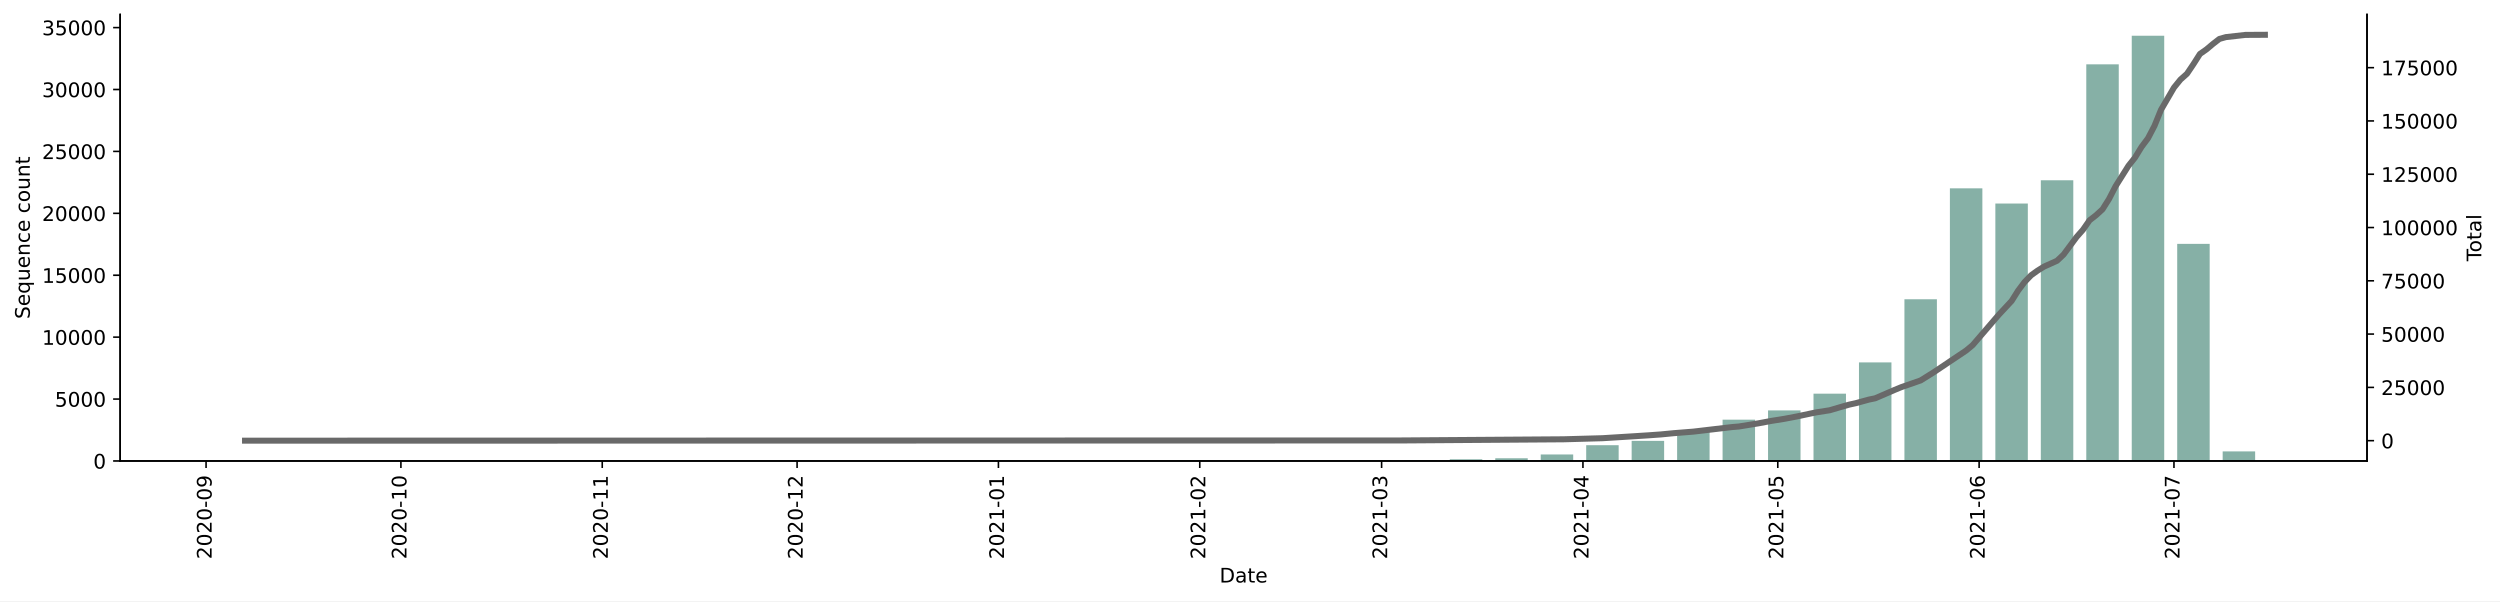
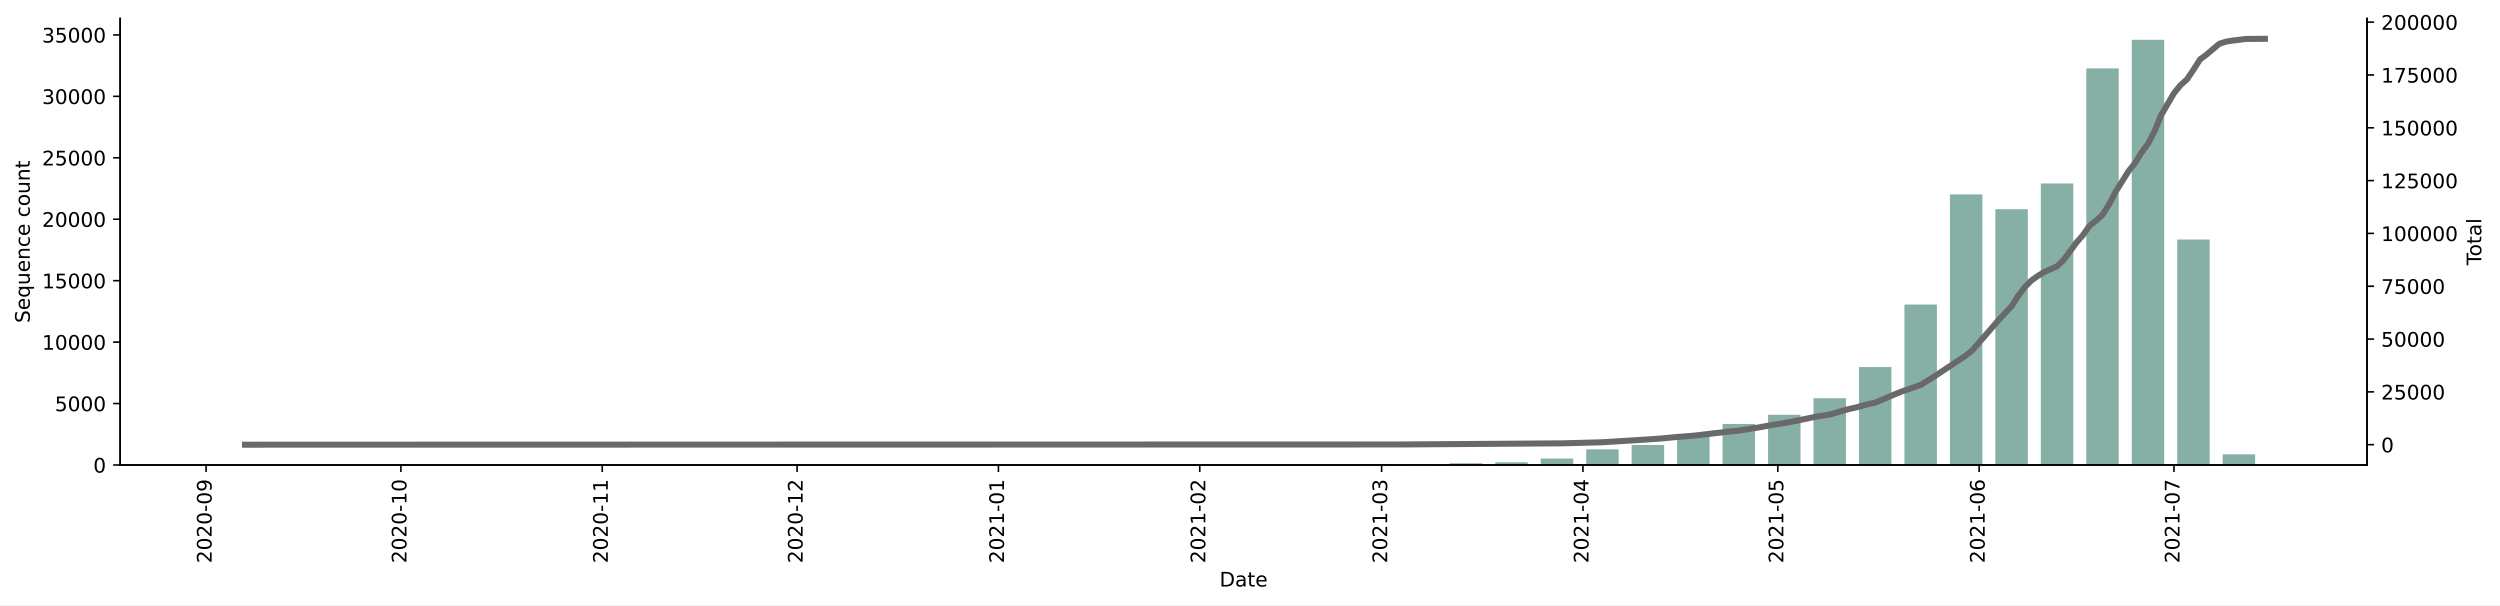
- <svg xmlns="http://www.w3.org/2000/svg" xmlns:xlink="http://www.w3.org/1999/xlink" height="298.621pt" version="1.1" viewBox="0 0 1241.744 298.621" width="1241.744pt">
+ <svg xmlns="http://www.w3.org/2000/svg" xmlns:xlink="http://www.w3.org/1999/xlink" height="300.614pt" version="1.1" viewBox="0 0 1241.744 300.614" width="1241.744pt">
  <defs>
    <style type="text/css">*{stroke-linecap:butt;stroke-linejoin:round;}</style>
  </defs>
  <g id="figure_1">
    <g id="patch_1">
-       <path d="M 0 298.621  L 1241.744 298.621  L 1241.744 0  L 0 0  z " style="fill:#ffffff;" />
+       <path d="M 0 300.614  L 1241.744 300.614  L 1241.744 0  L 0 0  z " style="fill:#ffffff;" />
    </g>
    <g id="axes_1">
      <g id="patch_2">
-         <path d="M 59.691 228.96  L 1175.691 228.96  L 1175.691 7.2  L 59.691 7.2  z " style="fill:#ffffff;" />
+         <path d="M 59.691 230.954  L 1175.691 230.954  L 1175.691 9.194  L 59.691 9.194  z " style="fill:#ffffff;" />
      </g>
      <g id="patch_3">
-         <path clip-path="url(#p09d56482ad)" d="M 110.418 228.96  L 126.547 228.96  L 126.547 228.954  L 110.418 228.954  z " style="fill:#86b0a6;" />
+         <path clip-path="url(#pa31ebd54fb)" d="M 110.418 230.954  L 126.547 230.954  L 126.547 230.947  L 110.418 230.947  z " style="fill:#86b0a6;" />
      </g>
      <g id="patch_4">
-         <path clip-path="url(#p09d56482ad)" d="M 155.58 228.96  L 171.71 228.96  L 171.71 228.954  L 155.58 228.954  z " style="fill:#86b0a6;" />
+         <path clip-path="url(#pa31ebd54fb)" d="M 155.58 230.954  L 171.71 230.954  L 171.71 230.947  L 155.58 230.947  z " style="fill:#86b0a6;" />
      </g>
      <g id="patch_5">
-         <path clip-path="url(#p09d56482ad)" d="M 336.231 228.96  L 352.36 228.96  L 352.36 228.954  L 336.231 228.954  z " style="fill:#86b0a6;" />
+         <path clip-path="url(#pa31ebd54fb)" d="M 336.231 230.954  L 352.36 230.954  L 352.36 230.947  L 336.231 230.947  z " style="fill:#86b0a6;" />
      </g>
      <g id="patch_6">
-         <path clip-path="url(#p09d56482ad)" d="M 358.812 228.96  L 374.942 228.96  L 374.942 228.948  L 358.812 228.948  z " style="fill:#86b0a6;" />
+         <path clip-path="url(#pa31ebd54fb)" d="M 358.812 230.954  L 374.942 230.954  L 374.942 230.941  L 358.812 230.941  z " style="fill:#86b0a6;" />
      </g>
      <g id="patch_7">
-         <path clip-path="url(#p09d56482ad)" d="M 381.393 228.96  L 397.523 228.96  L 397.523 228.954  L 381.393 228.954  z " style="fill:#86b0a6;" />
+         <path clip-path="url(#pa31ebd54fb)" d="M 381.393 230.954  L 397.523 230.954  L 397.523 230.947  L 381.393 230.947  z " style="fill:#86b0a6;" />
      </g>
      <g id="patch_8">
-         <path clip-path="url(#p09d56482ad)" d="M 403.975 228.96  L 420.104 228.96  L 420.104 228.935  L 403.975 228.935  z " style="fill:#86b0a6;" />
+         <path clip-path="url(#pa31ebd54fb)" d="M 403.975 230.954  L 420.104 230.954  L 420.104 230.929  L 403.975 230.929  z " style="fill:#86b0a6;" />
      </g>
      <g id="patch_9">
-         <path clip-path="url(#p09d56482ad)" d="M 471.719 228.96  L 487.848 228.96  L 487.848 228.954  L 471.719 228.954  z " style="fill:#86b0a6;" />
+         <path clip-path="url(#pa31ebd54fb)" d="M 471.719 230.954  L 487.848 230.954  L 487.848 230.947  L 471.719 230.947  z " style="fill:#86b0a6;" />
      </g>
      <g id="patch_10">
-         <path clip-path="url(#p09d56482ad)" d="M 494.3 228.96  L 510.429 228.96  L 510.429 228.942  L 494.3 228.942  z " style="fill:#86b0a6;" />
+         <path clip-path="url(#pa31ebd54fb)" d="M 494.3 230.954  L 510.429 230.954  L 510.429 230.935  L 494.3 230.935  z " style="fill:#86b0a6;" />
      </g>
      <g id="patch_11">
-         <path clip-path="url(#p09d56482ad)" d="M 516.881 228.96  L 533.011 228.96  L 533.011 228.948  L 516.881 228.948  z " style="fill:#86b0a6;" />
+         <path clip-path="url(#pa31ebd54fb)" d="M 516.881 230.954  L 533.011 230.954  L 533.011 230.941  L 516.881 230.941  z " style="fill:#86b0a6;" />
      </g>
      <g id="patch_12">
-         <path clip-path="url(#p09d56482ad)" d="M 539.463 228.96  L 555.592 228.96  L 555.592 228.954  L 539.463 228.954  z " style="fill:#86b0a6;" />
+         <path clip-path="url(#pa31ebd54fb)" d="M 539.463 230.954  L 555.592 230.954  L 555.592 230.947  L 539.463 230.947  z " style="fill:#86b0a6;" />
      </g>
      <g id="patch_13">
-         <path clip-path="url(#p09d56482ad)" d="M 562.044 228.96  L 578.173 228.96  L 578.173 228.948  L 562.044 228.948  z " style="fill:#86b0a6;" />
+         <path clip-path="url(#pa31ebd54fb)" d="M 562.044 230.954  L 578.173 230.954  L 578.173 230.941  L 562.044 230.941  z " style="fill:#86b0a6;" />
      </g>
      <g id="patch_14">
-         <path clip-path="url(#p09d56482ad)" d="M 584.625 228.96  L 600.755 228.96  L 600.755 228.794  L 584.625 228.794  z " style="fill:#86b0a6;" />
+         <path clip-path="url(#pa31ebd54fb)" d="M 584.625 230.954  L 600.755 230.954  L 600.755 230.789  L 584.625 230.789  z " style="fill:#86b0a6;" />
      </g>
      <g id="patch_15">
-         <path clip-path="url(#p09d56482ad)" d="M 607.206 228.96  L 623.336 228.96  L 623.336 228.905  L 607.206 228.905  z " style="fill:#86b0a6;" />
+         <path clip-path="url(#pa31ebd54fb)" d="M 607.206 230.954  L 623.336 230.954  L 623.336 230.899  L 607.206 230.899  z " style="fill:#86b0a6;" />
      </g>
      <g id="patch_16">
-         <path clip-path="url(#p09d56482ad)" d="M 629.788 228.96  L 645.917 228.96  L 645.917 228.917  L 629.788 228.917  z " style="fill:#86b0a6;" />
+         <path clip-path="url(#pa31ebd54fb)" d="M 629.788 230.954  L 645.917 230.954  L 645.917 230.911  L 629.788 230.911  z " style="fill:#86b0a6;" />
      </g>
      <g id="patch_17">
-         <path clip-path="url(#p09d56482ad)" d="M 652.369 228.96  L 668.499 228.96  L 668.499 228.911  L 652.369 228.911  z " style="fill:#86b0a6;" />
+         <path clip-path="url(#pa31ebd54fb)" d="M 652.369 230.954  L 668.499 230.954  L 668.499 230.905  L 652.369 230.905  z " style="fill:#86b0a6;" />
      </g>
      <g id="patch_18">
-         <path clip-path="url(#p09d56482ad)" d="M 674.95 228.96  L 691.08 228.96  L 691.08 228.548  L 674.95 228.548  z " style="fill:#86b0a6;" />
+         <path clip-path="url(#pa31ebd54fb)" d="M 674.95 230.954  L 691.08 230.954  L 691.08 230.545  L 674.95 230.545  z " style="fill:#86b0a6;" />
      </g>
      <g id="patch_19">
-         <path clip-path="url(#p09d56482ad)" d="M 697.532 228.96  L 713.661 228.96  L 713.661 228.591  L 697.532 228.591  z " style="fill:#86b0a6;" />
+         <path clip-path="url(#pa31ebd54fb)" d="M 697.532 230.954  L 713.661 230.954  L 713.661 230.587  L 697.532 230.587  z " style="fill:#86b0a6;" />
      </g>
      <g id="patch_20">
-         <path clip-path="url(#p09d56482ad)" d="M 720.113 228.96  L 736.242 228.96  L 736.242 228.105  L 720.113 228.105  z " style="fill:#86b0a6;" />
+         <path clip-path="url(#pa31ebd54fb)" d="M 720.113 230.954  L 736.242 230.954  L 736.242 230.105  L 720.113 230.105  z " style="fill:#86b0a6;" />
      </g>
      <g id="patch_21">
-         <path clip-path="url(#p09d56482ad)" d="M 742.694 228.96  L 758.824 228.96  L 758.824 227.607  L 742.694 227.607  z " style="fill:#86b0a6;" />
+         <path clip-path="url(#pa31ebd54fb)" d="M 742.694 230.954  L 758.824 230.954  L 758.824 229.611  L 742.694 229.611  z " style="fill:#86b0a6;" />
      </g>
      <g id="patch_22">
-         <path clip-path="url(#p09d56482ad)" d="M 765.276 228.96  L 781.405 228.96  L 781.405 225.743  L 765.276 225.743  z " style="fill:#86b0a6;" />
+         <path clip-path="url(#pa31ebd54fb)" d="M 765.276 230.954  L 781.405 230.954  L 781.405 227.762  L 765.276 227.762  z " style="fill:#86b0a6;" />
      </g>
      <g id="patch_23">
-         <path clip-path="url(#p09d56482ad)" d="M 787.857 228.96  L 803.986 228.96  L 803.986 221.143  L 787.857 221.143  z " style="fill:#86b0a6;" />
+         <path clip-path="url(#pa31ebd54fb)" d="M 787.857 230.954  L 803.986 230.954  L 803.986 223.196  L 787.857 223.196  z " style="fill:#86b0a6;" />
      </g>
      <g id="patch_24">
-         <path clip-path="url(#p09d56482ad)" d="M 810.438 228.96  L 826.568 228.96  L 826.568 218.972  L 810.438 218.972  z " style="fill:#86b0a6;" />
+         <path clip-path="url(#pa31ebd54fb)" d="M 810.438 230.954  L 826.568 230.954  L 826.568 221.042  L 810.438 221.042  z " style="fill:#86b0a6;" />
      </g>
      <g id="patch_25">
-         <path clip-path="url(#p09d56482ad)" d="M 833.019 228.96  L 849.149 228.96  L 849.149 214.058  L 833.019 214.058  z " style="fill:#86b0a6;" />
+         <path clip-path="url(#pa31ebd54fb)" d="M 833.019 230.954  L 849.149 230.954  L 849.149 216.166  L 833.019 216.166  z " style="fill:#86b0a6;" />
      </g>
      <g id="patch_26">
-         <path clip-path="url(#p09d56482ad)" d="M 855.601 228.96  L 871.73 228.96  L 871.73 208.437  L 855.601 208.437  z " style="fill:#86b0a6;" />
+         <path clip-path="url(#pa31ebd54fb)" d="M 855.601 230.954  L 871.73 230.954  L 871.73 210.587  L 855.601 210.587  z " style="fill:#86b0a6;" />
      </g>
      <g id="patch_27">
-         <path clip-path="url(#p09d56482ad)" d="M 878.182 228.96  L 894.312 228.96  L 894.312 203.855  L 878.182 203.855  z " style="fill:#86b0a6;" />
+         <path clip-path="url(#pa31ebd54fb)" d="M 878.182 230.954  L 894.312 230.954  L 894.312 206.04  L 878.182 206.04  z " style="fill:#86b0a6;" />
      </g>
      <g id="patch_28">
-         <path clip-path="url(#p09d56482ad)" d="M 900.763 228.96  L 916.893 228.96  L 916.893 195.527  L 900.763 195.527  z " style="fill:#86b0a6;" />
+         <path clip-path="url(#pa31ebd54fb)" d="M 900.763 230.954  L 916.893 230.954  L 916.893 197.771  L 900.763 197.771  z " style="fill:#86b0a6;" />
      </g>
      <g id="patch_29">
-         <path clip-path="url(#p09d56482ad)" d="M 923.345 228.96  L 939.474 228.96  L 939.474 180.004  L 923.345 180.004  z " style="fill:#86b0a6;" />
+         <path clip-path="url(#pa31ebd54fb)" d="M 923.345 230.954  L 939.474 230.954  L 939.474 182.311  L 923.345 182.311  z " style="fill:#86b0a6;" />
      </g>
      <g id="patch_30">
-         <path clip-path="url(#p09d56482ad)" d="M 945.926 228.96  L 962.055 228.96  L 962.055 148.656  L 945.926 148.656  z " style="fill:#86b0a6;" />
+         <path clip-path="url(#pa31ebd54fb)" d="M 945.926 230.954  L 962.055 230.954  L 962.055 151.265  L 945.926 151.265  z " style="fill:#86b0a6;" />
      </g>
      <g id="patch_31">
-         <path clip-path="url(#p09d56482ad)" d="M 968.507 228.96  L 984.637 228.96  L 984.637 93.55  L 968.507 93.55  z " style="fill:#86b0a6;" />
+         <path clip-path="url(#pa31ebd54fb)" d="M 968.507 230.954  L 984.637 230.954  L 984.637 96.562  L 968.507 96.562  z " style="fill:#86b0a6;" />
      </g>
      <g id="patch_32">
-         <path clip-path="url(#p09d56482ad)" d="M 991.089 228.96  L 1007.218 228.96  L 1007.218 101.084  L 991.089 101.084  z " style="fill:#86b0a6;" />
+         <path clip-path="url(#pa31ebd54fb)" d="M 991.089 230.954  L 1007.218 230.954  L 1007.218 103.922  L 991.089 103.922  z " style="fill:#86b0a6;" />
      </g>
      <g id="patch_33">
-         <path clip-path="url(#p09d56482ad)" d="M 1013.67 228.96  L 1029.799 228.96  L 1029.799 89.546  L 1013.67 89.546  z " style="fill:#86b0a6;" />
+         <path clip-path="url(#pa31ebd54fb)" d="M 1013.67 230.954  L 1029.799 230.954  L 1029.799 91.142  L 1013.67 91.142  z " style="fill:#86b0a6;" />
      </g>
      <g id="patch_34">
-         <path clip-path="url(#p09d56482ad)" d="M 1036.251 228.96  L 1052.381 228.96  L 1052.381 31.967  L 1036.251 31.967  z " style="fill:#86b0a6;" />
+         <path clip-path="url(#pa31ebd54fb)" d="M 1036.251 230.954  L 1052.381 230.954  L 1052.381 33.98  L 1036.251 33.98  z " style="fill:#86b0a6;" />
      </g>
      <g id="patch_35">
-         <path clip-path="url(#p09d56482ad)" d="M 1058.832 228.96  L 1074.962 228.96  L 1074.962 17.76  L 1058.832 17.76  z " style="fill:#86b0a6;" />
+         <path clip-path="url(#pa31ebd54fb)" d="M 1058.832 230.954  L 1074.962 230.954  L 1074.962 19.754  L 1058.832 19.754  z " style="fill:#86b0a6;" />
      </g>
      <g id="patch_36">
-         <path clip-path="url(#p09d56482ad)" d="M 1081.414 228.96  L 1097.543 228.96  L 1097.543 121.14  L 1081.414 121.14  z " style="fill:#86b0a6;" />
+         <path clip-path="url(#pa31ebd54fb)" d="M 1081.414 230.954  L 1097.543 230.954  L 1097.543 118.979  L 1081.414 118.979  z " style="fill:#86b0a6;" />
      </g>
      <g id="patch_37">
-         <path clip-path="url(#p09d56482ad)" d="M 1103.995 228.96  L 1120.125 228.96  L 1120.125 224.224  L 1103.995 224.224  z " style="fill:#86b0a6;" />
+         <path clip-path="url(#pa31ebd54fb)" d="M 1103.995 230.954  L 1120.125 230.954  L 1120.125 225.662  L 1103.995 225.662  z " style="fill:#86b0a6;" />
      </g>
      <g id="matplotlib.axis_1">
        <g id="xtick_1">
          <g id="line2d_1">
            <defs>
-               <path d="M 0 0  L 0 3.5  " id="m24f2f60e3e" style="stroke:#000000;stroke-width:0.8;" />
+               <path d="M 0 0  L 0 3.5  " id="m89983eef90" style="stroke:#000000;stroke-width:0.8;" />
            </defs>
            <g>
-               <use style="stroke:#000000;stroke-width:0.8;" x="102.353" xlink:href="#m24f2f60e3e" y="228.96" />
+               <use style="stroke:#000000;stroke-width:0.8;" x="102.353" xlink:href="#m89983eef90" y="230.954" />
            </g>
          </g>
          <g id="text_1">
-             <g transform="translate(105.1125 277.7428)rotate(-90)scale(0.1 -0.1)">
+             <g transform="translate(105.1125 279.7364)rotate(-90)scale(0.1 -0.1)">
              <defs>
                <path d="M 1228 531  L 3431 531  L 3431 0  L 469 0  L 469 531  Q 828 903 1448 1529  Q 2069 2156 2228 2338  Q 2531 2678 2651 2914  Q 2772 3150 2772 3378  Q 2772 3750 2511 3984  Q 2250 4219 1831 4219  Q 1534 4219 1204 4116  Q 875 4013 500 3803  L 500 4441  Q 881 4594 1212 4672  Q 1544 4750 1819 4750  Q 2544 4750 2975 4387  Q 3406 4025 3406 3419  Q 3406 3131 3298 2873  Q 3191 2616 2906 2266  Q 2828 2175 2409 1742  Q 1991 1309 1228 531  z " id="DejaVuSans-32" transform="scale(0.015625)" />
                <path d="M 2034 4250  Q 1547 4250 1301 3770  Q 1056 3291 1056 2328  Q 1056 1369 1301 889  Q 1547 409 2034 409  Q 2525 409 2770 889  Q 3016 1369 3016 2328  Q 3016 3291 2770 3770  Q 2525 4250 2034 4250  z M 2034 4750  Q 2819 4750 3233 4129  Q 3647 3509 3647 2328  Q 3647 1150 3233 529  Q 2819 -91 2034 -91  Q 1250 -91 836 529  Q 422 1150 422 2328  Q 422 3509 836 4129  Q 1250 4750 2034 4750  z " id="DejaVuSans-30" transform="scale(0.015625)" />
                <path d="M 313 2009  L 1997 2009  L 1997 1497  L 313 1497  L 313 2009  z " id="DejaVuSans-2d" transform="scale(0.015625)" />
                <path d="M 703 97  L 703 672  Q 941 559 1184 500  Q 1428 441 1663 441  Q 2288 441 2617 861  Q 2947 1281 2994 2138  Q 2813 1869 2534 1725  Q 2256 1581 1919 1581  Q 1219 1581 811 2004  Q 403 2428 403 3163  Q 403 3881 828 4315  Q 1253 4750 1959 4750  Q 2769 4750 3195 4129  Q 3622 3509 3622 2328  Q 3622 1225 3098 567  Q 2575 -91 1691 -91  Q 1453 -91 1209 -44  Q 966 3 703 97  z M 1959 2075  Q 2384 2075 2632 2365  Q 2881 2656 2881 3163  Q 2881 3666 2632 3958  Q 2384 4250 1959 4250  Q 1534 4250 1286 3958  Q 1038 3666 1038 3163  Q 1038 2656 1286 2365  Q 1534 2075 1959 2075  z " id="DejaVuSans-39" transform="scale(0.015625)" />
              </defs>
              <use xlink:href="#DejaVuSans-32" />
              <use x="63.623" xlink:href="#DejaVuSans-30" />
              <use x="127.246" xlink:href="#DejaVuSans-32" />
              <use x="190.869" xlink:href="#DejaVuSans-30" />
              <use x="254.492" xlink:href="#DejaVuSans-2d" />
              <use x="290.576" xlink:href="#DejaVuSans-30" />
              <use x="354.199" xlink:href="#DejaVuSans-39" />
            </g>
          </g>
        </g>
        <g id="xtick_2">
          <g id="line2d_2">
            <g>
-               <use style="stroke:#000000;stroke-width:0.8;" x="199.13" xlink:href="#m24f2f60e3e" y="228.96" />
+               <use style="stroke:#000000;stroke-width:0.8;" x="199.13" xlink:href="#m89983eef90" y="230.954" />
            </g>
          </g>
          <g id="text_2">
-             <g transform="translate(201.8895 277.7428)rotate(-90)scale(0.1 -0.1)">
+             <g transform="translate(201.8895 279.7364)rotate(-90)scale(0.1 -0.1)">
              <defs>
                <path d="M 794 531  L 1825 531  L 1825 4091  L 703 3866  L 703 4441  L 1819 4666  L 2450 4666  L 2450 531  L 3481 531  L 3481 0  L 794 0  L 794 531  z " id="DejaVuSans-31" transform="scale(0.015625)" />
              </defs>
              <use xlink:href="#DejaVuSans-32" />
              <use x="63.623" xlink:href="#DejaVuSans-30" />
              <use x="127.246" xlink:href="#DejaVuSans-32" />
              <use x="190.869" xlink:href="#DejaVuSans-30" />
              <use x="254.492" xlink:href="#DejaVuSans-2d" />
              <use x="290.576" xlink:href="#DejaVuSans-31" />
              <use x="354.199" xlink:href="#DejaVuSans-30" />
            </g>
          </g>
        </g>
        <g id="xtick_3">
          <g id="line2d_3">
            <g>
-               <use style="stroke:#000000;stroke-width:0.8;" x="299.133" xlink:href="#m24f2f60e3e" y="228.96" />
+               <use style="stroke:#000000;stroke-width:0.8;" x="299.133" xlink:href="#m89983eef90" y="230.954" />
            </g>
          </g>
          <g id="text_3">
-             <g transform="translate(301.8924 277.7428)rotate(-90)scale(0.1 -0.1)">
+             <g transform="translate(301.8924 279.7364)rotate(-90)scale(0.1 -0.1)">
              <use xlink:href="#DejaVuSans-32" />
              <use x="63.623" xlink:href="#DejaVuSans-30" />
              <use x="127.246" xlink:href="#DejaVuSans-32" />
              <use x="190.869" xlink:href="#DejaVuSans-30" />
              <use x="254.492" xlink:href="#DejaVuSans-2d" />
              <use x="290.576" xlink:href="#DejaVuSans-31" />
              <use x="354.199" xlink:href="#DejaVuSans-31" />
            </g>
          </g>
        </g>
        <g id="xtick_4">
          <g id="line2d_4">
            <g>
-               <use style="stroke:#000000;stroke-width:0.8;" x="395.91" xlink:href="#m24f2f60e3e" y="228.96" />
+               <use style="stroke:#000000;stroke-width:0.8;" x="395.91" xlink:href="#m89983eef90" y="230.954" />
            </g>
          </g>
          <g id="text_4">
-             <g transform="translate(398.6694 277.7428)rotate(-90)scale(0.1 -0.1)">
+             <g transform="translate(398.6694 279.7364)rotate(-90)scale(0.1 -0.1)">
              <use xlink:href="#DejaVuSans-32" />
              <use x="63.623" xlink:href="#DejaVuSans-30" />
              <use x="127.246" xlink:href="#DejaVuSans-32" />
              <use x="190.869" xlink:href="#DejaVuSans-30" />
              <use x="254.492" xlink:href="#DejaVuSans-2d" />
              <use x="290.576" xlink:href="#DejaVuSans-31" />
              <use x="354.199" xlink:href="#DejaVuSans-32" />
            </g>
          </g>
        </g>
        <g id="xtick_5">
          <g id="line2d_5">
            <g>
-               <use style="stroke:#000000;stroke-width:0.8;" x="495.913" xlink:href="#m24f2f60e3e" y="228.96" />
+               <use style="stroke:#000000;stroke-width:0.8;" x="495.913" xlink:href="#m89983eef90" y="230.954" />
            </g>
          </g>
          <g id="text_5">
-             <g transform="translate(498.6723 277.7428)rotate(-90)scale(0.1 -0.1)">
+             <g transform="translate(498.6723 279.7364)rotate(-90)scale(0.1 -0.1)">
              <use xlink:href="#DejaVuSans-32" />
              <use x="63.623" xlink:href="#DejaVuSans-30" />
              <use x="127.246" xlink:href="#DejaVuSans-32" />
              <use x="190.869" xlink:href="#DejaVuSans-31" />
              <use x="254.492" xlink:href="#DejaVuSans-2d" />
              <use x="290.576" xlink:href="#DejaVuSans-30" />
              <use x="354.199" xlink:href="#DejaVuSans-31" />
            </g>
          </g>
        </g>
        <g id="xtick_6">
          <g id="line2d_6">
            <g>
-               <use style="stroke:#000000;stroke-width:0.8;" x="595.916" xlink:href="#m24f2f60e3e" y="228.96" />
+               <use style="stroke:#000000;stroke-width:0.8;" x="595.916" xlink:href="#m89983eef90" y="230.954" />
            </g>
          </g>
          <g id="text_6">
-             <g transform="translate(598.6752 277.7428)rotate(-90)scale(0.1 -0.1)">
+             <g transform="translate(598.6752 279.7364)rotate(-90)scale(0.1 -0.1)">
              <use xlink:href="#DejaVuSans-32" />
              <use x="63.623" xlink:href="#DejaVuSans-30" />
              <use x="127.246" xlink:href="#DejaVuSans-32" />
              <use x="190.869" xlink:href="#DejaVuSans-31" />
              <use x="254.492" xlink:href="#DejaVuSans-2d" />
              <use x="290.576" xlink:href="#DejaVuSans-30" />
              <use x="354.199" xlink:href="#DejaVuSans-32" />
            </g>
          </g>
        </g>
        <g id="xtick_7">
          <g id="line2d_7">
            <g>
-               <use style="stroke:#000000;stroke-width:0.8;" x="686.241" xlink:href="#m24f2f60e3e" y="228.96" />
+               <use style="stroke:#000000;stroke-width:0.8;" x="686.241" xlink:href="#m89983eef90" y="230.954" />
            </g>
          </g>
          <g id="text_7">
-             <g transform="translate(689.0004 277.7428)rotate(-90)scale(0.1 -0.1)">
+             <g transform="translate(689.0004 279.7364)rotate(-90)scale(0.1 -0.1)">
              <defs>
                <path d="M 2597 2516  Q 3050 2419 3304 2112  Q 3559 1806 3559 1356  Q 3559 666 3084 287  Q 2609 -91 1734 -91  Q 1441 -91 1130 -33  Q 819 25 488 141  L 488 750  Q 750 597 1062 519  Q 1375 441 1716 441  Q 2309 441 2620 675  Q 2931 909 2931 1356  Q 2931 1769 2642 2001  Q 2353 2234 1838 2234  L 1294 2234  L 1294 2753  L 1863 2753  Q 2328 2753 2575 2939  Q 2822 3125 2822 3475  Q 2822 3834 2567 4026  Q 2313 4219 1838 4219  Q 1578 4219 1281 4162  Q 984 4106 628 3988  L 628 4550  Q 988 4650 1302 4700  Q 1616 4750 1894 4750  Q 2613 4750 3031 4423  Q 3450 4097 3450 3541  Q 3450 3153 3228 2886  Q 3006 2619 2597 2516  z " id="DejaVuSans-33" transform="scale(0.015625)" />
              </defs>
              <use xlink:href="#DejaVuSans-32" />
              <use x="63.623" xlink:href="#DejaVuSans-30" />
              <use x="127.246" xlink:href="#DejaVuSans-32" />
              <use x="190.869" xlink:href="#DejaVuSans-31" />
              <use x="254.492" xlink:href="#DejaVuSans-2d" />
              <use x="290.576" xlink:href="#DejaVuSans-30" />
              <use x="354.199" xlink:href="#DejaVuSans-33" />
            </g>
          </g>
        </g>
        <g id="xtick_8">
          <g id="line2d_8">
            <g>
-               <use style="stroke:#000000;stroke-width:0.8;" x="786.244" xlink:href="#m24f2f60e3e" y="228.96" />
+               <use style="stroke:#000000;stroke-width:0.8;" x="786.244" xlink:href="#m89983eef90" y="230.954" />
            </g>
          </g>
          <g id="text_8">
-             <g transform="translate(789.0033 277.7428)rotate(-90)scale(0.1 -0.1)">
+             <g transform="translate(789.0033 279.7364)rotate(-90)scale(0.1 -0.1)">
              <defs>
                <path d="M 2419 4116  L 825 1625  L 2419 1625  L 2419 4116  z M 2253 4666  L 3047 4666  L 3047 1625  L 3713 1625  L 3713 1100  L 3047 1100  L 3047 0  L 2419 0  L 2419 1100  L 313 1100  L 313 1709  L 2253 4666  z " id="DejaVuSans-34" transform="scale(0.015625)" />
              </defs>
              <use xlink:href="#DejaVuSans-32" />
              <use x="63.623" xlink:href="#DejaVuSans-30" />
              <use x="127.246" xlink:href="#DejaVuSans-32" />
              <use x="190.869" xlink:href="#DejaVuSans-31" />
              <use x="254.492" xlink:href="#DejaVuSans-2d" />
              <use x="290.576" xlink:href="#DejaVuSans-30" />
              <use x="354.199" xlink:href="#DejaVuSans-34" />
            </g>
          </g>
        </g>
        <g id="xtick_9">
          <g id="line2d_9">
            <g>
-               <use style="stroke:#000000;stroke-width:0.8;" x="883.021" xlink:href="#m24f2f60e3e" y="228.96" />
+               <use style="stroke:#000000;stroke-width:0.8;" x="883.021" xlink:href="#m89983eef90" y="230.954" />
            </g>
          </g>
          <g id="text_9">
-             <g transform="translate(885.7803 277.7428)rotate(-90)scale(0.1 -0.1)">
+             <g transform="translate(885.7803 279.7364)rotate(-90)scale(0.1 -0.1)">
              <defs>
                <path d="M 691 4666  L 3169 4666  L 3169 4134  L 1269 4134  L 1269 2991  Q 1406 3038 1543 3061  Q 1681 3084 1819 3084  Q 2600 3084 3056 2656  Q 3513 2228 3513 1497  Q 3513 744 3044 326  Q 2575 -91 1722 -91  Q 1428 -91 1123 -41  Q 819 9 494 109  L 494 744  Q 775 591 1075 516  Q 1375 441 1709 441  Q 2250 441 2565 725  Q 2881 1009 2881 1497  Q 2881 1984 2565 2268  Q 2250 2553 1709 2553  Q 1456 2553 1204 2497  Q 953 2441 691 2322  L 691 4666  z " id="DejaVuSans-35" transform="scale(0.015625)" />
              </defs>
              <use xlink:href="#DejaVuSans-32" />
              <use x="63.623" xlink:href="#DejaVuSans-30" />
              <use x="127.246" xlink:href="#DejaVuSans-32" />
              <use x="190.869" xlink:href="#DejaVuSans-31" />
              <use x="254.492" xlink:href="#DejaVuSans-2d" />
              <use x="290.576" xlink:href="#DejaVuSans-30" />
              <use x="354.199" xlink:href="#DejaVuSans-35" />
            </g>
          </g>
        </g>
        <g id="xtick_10">
          <g id="line2d_10">
            <g>
-               <use style="stroke:#000000;stroke-width:0.8;" x="983.024" xlink:href="#m24f2f60e3e" y="228.96" />
+               <use style="stroke:#000000;stroke-width:0.8;" x="983.024" xlink:href="#m89983eef90" y="230.954" />
            </g>
          </g>
          <g id="text_10">
-             <g transform="translate(985.7831 277.7428)rotate(-90)scale(0.1 -0.1)">
+             <g transform="translate(985.7831 279.7364)rotate(-90)scale(0.1 -0.1)">
              <defs>
                <path d="M 2113 2584  Q 1688 2584 1439 2293  Q 1191 2003 1191 1497  Q 1191 994 1439 701  Q 1688 409 2113 409  Q 2538 409 2786 701  Q 3034 994 3034 1497  Q 3034 2003 2786 2293  Q 2538 2584 2113 2584  z M 3366 4563  L 3366 3988  Q 3128 4100 2886 4159  Q 2644 4219 2406 4219  Q 1781 4219 1451 3797  Q 1122 3375 1075 2522  Q 1259 2794 1537 2939  Q 1816 3084 2150 3084  Q 2853 3084 3261 2657  Q 3669 2231 3669 1497  Q 3669 778 3244 343  Q 2819 -91 2113 -91  Q 1303 -91 875 529  Q 447 1150 447 2328  Q 447 3434 972 4092  Q 1497 4750 2381 4750  Q 2619 4750 2861 4703  Q 3103 4656 3366 4563  z " id="DejaVuSans-36" transform="scale(0.015625)" />
              </defs>
              <use xlink:href="#DejaVuSans-32" />
              <use x="63.623" xlink:href="#DejaVuSans-30" />
              <use x="127.246" xlink:href="#DejaVuSans-32" />
              <use x="190.869" xlink:href="#DejaVuSans-31" />
              <use x="254.492" xlink:href="#DejaVuSans-2d" />
              <use x="290.576" xlink:href="#DejaVuSans-30" />
              <use x="354.199" xlink:href="#DejaVuSans-36" />
            </g>
          </g>
        </g>
        <g id="xtick_11">
          <g id="line2d_11">
            <g>
-               <use style="stroke:#000000;stroke-width:0.8;" x="1079.801" xlink:href="#m24f2f60e3e" y="228.96" />
+               <use style="stroke:#000000;stroke-width:0.8;" x="1079.801" xlink:href="#m89983eef90" y="230.954" />
            </g>
          </g>
          <g id="text_11">
-             <g transform="translate(1082.56 277.7428)rotate(-90)scale(0.1 -0.1)">
+             <g transform="translate(1082.56 279.7364)rotate(-90)scale(0.1 -0.1)">
              <defs>
                <path d="M 525 4666  L 3525 4666  L 3525 4397  L 1831 0  L 1172 0  L 2766 4134  L 525 4134  L 525 4666  z " id="DejaVuSans-37" transform="scale(0.015625)" />
              </defs>
              <use xlink:href="#DejaVuSans-32" />
              <use x="63.623" xlink:href="#DejaVuSans-30" />
              <use x="127.246" xlink:href="#DejaVuSans-32" />
              <use x="190.869" xlink:href="#DejaVuSans-31" />
              <use x="254.492" xlink:href="#DejaVuSans-2d" />
              <use x="290.576" xlink:href="#DejaVuSans-30" />
              <use x="354.199" xlink:href="#DejaVuSans-37" />
            </g>
          </g>
        </g>
        <g id="text_12">
-           <g transform="translate(605.7398 289.3413)scale(0.1 -0.1)">
+           <g transform="translate(605.7398 291.3348)scale(0.1 -0.1)">
            <defs>
              <path d="M 1259 4147  L 1259 519  L 2022 519  Q 2988 519 3436 956  Q 3884 1394 3884 2338  Q 3884 3275 3436 3711  Q 2988 4147 2022 4147  L 1259 4147  z M 628 4666  L 1925 4666  Q 3281 4666 3915 4102  Q 4550 3538 4550 2338  Q 4550 1131 3912 565  Q 3275 0 1925 0  L 628 0  L 628 4666  z " id="DejaVuSans-44" transform="scale(0.015625)" />
              <path d="M 2194 1759  Q 1497 1759 1228 1600  Q 959 1441 959 1056  Q 959 750 1161 570  Q 1363 391 1709 391  Q 2188 391 2477 730  Q 2766 1069 2766 1631  L 2766 1759  L 2194 1759  z M 3341 1997  L 3341 0  L 2766 0  L 2766 531  Q 2569 213 2275 61  Q 1981 -91 1556 -91  Q 1019 -91 701 211  Q 384 513 384 1019  Q 384 1609 779 1909  Q 1175 2209 1959 2209  L 2766 2209  L 2766 2266  Q 2766 2663 2505 2880  Q 2244 3097 1772 3097  Q 1472 3097 1187 3025  Q 903 2953 641 2809  L 641 3341  Q 956 3463 1253 3523  Q 1550 3584 1831 3584  Q 2591 3584 2966 3190  Q 3341 2797 3341 1997  z " id="DejaVuSans-61" transform="scale(0.015625)" />
              <path d="M 1172 4494  L 1172 3500  L 2356 3500  L 2356 3053  L 1172 3053  L 1172 1153  Q 1172 725 1289 603  Q 1406 481 1766 481  L 2356 481  L 2356 0  L 1766 0  Q 1100 0 847 248  Q 594 497 594 1153  L 594 3053  L 172 3053  L 172 3500  L 594 3500  L 594 4494  L 1172 4494  z " id="DejaVuSans-74" transform="scale(0.015625)" />
              <path d="M 3597 1894  L 3597 1613  L 953 1613  Q 991 1019 1311 708  Q 1631 397 2203 397  Q 2534 397 2845 478  Q 3156 559 3463 722  L 3463 178  Q 3153 47 2828 -22  Q 2503 -91 2169 -91  Q 1331 -91 842 396  Q 353 884 353 1716  Q 353 2575 817 3079  Q 1281 3584 2069 3584  Q 2775 3584 3186 3129  Q 3597 2675 3597 1894  z M 3022 2063  Q 3016 2534 2758 2815  Q 2500 3097 2075 3097  Q 1594 3097 1305 2825  Q 1016 2553 972 2059  L 3022 2063  z " id="DejaVuSans-65" transform="scale(0.015625)" />
            </defs>
            <use xlink:href="#DejaVuSans-44" />
            <use x="77.002" xlink:href="#DejaVuSans-61" />
            <use x="138.281" xlink:href="#DejaVuSans-74" />
            <use x="177.49" xlink:href="#DejaVuSans-65" />
          </g>
        </g>
      </g>
      <g id="matplotlib.axis_2">
        <g id="ytick_1">
          <g id="line2d_12">
            <defs>
-               <path d="M 0 0  L -3.5 0  " id="m03bd56404b" style="stroke:#000000;stroke-width:0.8;" />
+               <path d="M 0 0  L -3.5 0  " id="m200a547258" style="stroke:#000000;stroke-width:0.8;" />
            </defs>
            <g>
-               <use style="stroke:#000000;stroke-width:0.8;" x="59.691" xlink:href="#m03bd56404b" y="228.96" />
+               <use style="stroke:#000000;stroke-width:0.8;" x="59.691" xlink:href="#m200a547258" y="230.954" />
            </g>
          </g>
          <g id="text_13">
-             <g transform="translate(46.32812 232.7592)scale(0.1 -0.1)">
+             <g transform="translate(46.32812 234.7528)scale(0.1 -0.1)">
              <use xlink:href="#DejaVuSans-30" />
            </g>
          </g>
        </g>
        <g id="ytick_2">
          <g id="line2d_13">
            <g>
-               <use style="stroke:#000000;stroke-width:0.8;" x="59.691" xlink:href="#m03bd56404b" y="198.209" />
+               <use style="stroke:#000000;stroke-width:0.8;" x="59.691" xlink:href="#m200a547258" y="200.438" />
            </g>
          </g>
          <g id="text_14">
-             <g transform="translate(27.24063 202.0079)scale(0.1 -0.1)">
+             <g transform="translate(27.24063 204.237)scale(0.1 -0.1)">
              <use xlink:href="#DejaVuSans-35" />
              <use x="63.623" xlink:href="#DejaVuSans-30" />
              <use x="127.246" xlink:href="#DejaVuSans-30" />
              <use x="190.869" xlink:href="#DejaVuSans-30" />
            </g>
          </g>
        </g>
        <g id="ytick_3">
          <g id="line2d_14">
            <g>
-               <use style="stroke:#000000;stroke-width:0.8;" x="59.691" xlink:href="#m03bd56404b" y="167.457" />
+               <use style="stroke:#000000;stroke-width:0.8;" x="59.691" xlink:href="#m200a547258" y="169.922" />
            </g>
          </g>
          <g id="text_15">
-             <g transform="translate(20.87813 171.2566)scale(0.1 -0.1)">
+             <g transform="translate(20.87813 173.7211)scale(0.1 -0.1)">
              <use xlink:href="#DejaVuSans-31" />
              <use x="63.623" xlink:href="#DejaVuSans-30" />
              <use x="127.246" xlink:href="#DejaVuSans-30" />
              <use x="190.869" xlink:href="#DejaVuSans-30" />
              <use x="254.492" xlink:href="#DejaVuSans-30" />
            </g>
          </g>
        </g>
        <g id="ytick_4">
          <g id="line2d_15">
            <g>
-               <use style="stroke:#000000;stroke-width:0.8;" x="59.691" xlink:href="#m03bd56404b" y="136.706" />
+               <use style="stroke:#000000;stroke-width:0.8;" x="59.691" xlink:href="#m200a547258" y="139.406" />
            </g>
          </g>
          <g id="text_16">
-             <g transform="translate(20.87813 140.5053)scale(0.1 -0.1)">
+             <g transform="translate(20.87813 143.2053)scale(0.1 -0.1)">
              <use xlink:href="#DejaVuSans-31" />
              <use x="63.623" xlink:href="#DejaVuSans-35" />
              <use x="127.246" xlink:href="#DejaVuSans-30" />
              <use x="190.869" xlink:href="#DejaVuSans-30" />
              <use x="254.492" xlink:href="#DejaVuSans-30" />
            </g>
          </g>
        </g>
        <g id="ytick_5">
          <g id="line2d_16">
            <g>
-               <use style="stroke:#000000;stroke-width:0.8;" x="59.691" xlink:href="#m03bd56404b" y="105.955" />
+               <use style="stroke:#000000;stroke-width:0.8;" x="59.691" xlink:href="#m200a547258" y="108.89" />
            </g>
          </g>
          <g id="text_17">
-             <g transform="translate(20.87813 109.754)scale(0.1 -0.1)">
+             <g transform="translate(20.87813 112.6895)scale(0.1 -0.1)">
              <use xlink:href="#DejaVuSans-32" />
              <use x="63.623" xlink:href="#DejaVuSans-30" />
              <use x="127.246" xlink:href="#DejaVuSans-30" />
              <use x="190.869" xlink:href="#DejaVuSans-30" />
              <use x="254.492" xlink:href="#DejaVuSans-30" />
            </g>
          </g>
        </g>
        <g id="ytick_6">
          <g id="line2d_17">
            <g>
-               <use style="stroke:#000000;stroke-width:0.8;" x="59.691" xlink:href="#m03bd56404b" y="75.203" />
+               <use style="stroke:#000000;stroke-width:0.8;" x="59.691" xlink:href="#m200a547258" y="78.374" />
            </g>
          </g>
          <g id="text_18">
-             <g transform="translate(20.87813 79.00267)scale(0.1 -0.1)">
+             <g transform="translate(20.87813 82.17367)scale(0.1 -0.1)">
              <use xlink:href="#DejaVuSans-32" />
              <use x="63.623" xlink:href="#DejaVuSans-35" />
              <use x="127.246" xlink:href="#DejaVuSans-30" />
              <use x="190.869" xlink:href="#DejaVuSans-30" />
              <use x="254.492" xlink:href="#DejaVuSans-30" />
            </g>
          </g>
        </g>
        <g id="ytick_7">
          <g id="line2d_18">
            <g>
-               <use style="stroke:#000000;stroke-width:0.8;" x="59.691" xlink:href="#m03bd56404b" y="44.452" />
+               <use style="stroke:#000000;stroke-width:0.8;" x="59.691" xlink:href="#m200a547258" y="47.859" />
            </g>
          </g>
          <g id="text_19">
-             <g transform="translate(20.87813 48.25136)scale(0.1 -0.1)">
+             <g transform="translate(20.87813 51.65785)scale(0.1 -0.1)">
              <use xlink:href="#DejaVuSans-33" />
              <use x="63.623" xlink:href="#DejaVuSans-30" />
              <use x="127.246" xlink:href="#DejaVuSans-30" />
              <use x="190.869" xlink:href="#DejaVuSans-30" />
              <use x="254.492" xlink:href="#DejaVuSans-30" />
            </g>
          </g>
        </g>
        <g id="ytick_8">
          <g id="line2d_19">
            <g>
-               <use style="stroke:#000000;stroke-width:0.8;" x="59.691" xlink:href="#m03bd56404b" y="13.701" />
+               <use style="stroke:#000000;stroke-width:0.8;" x="59.691" xlink:href="#m200a547258" y="17.343" />
            </g>
          </g>
          <g id="text_20">
-             <g transform="translate(20.87813 17.50005)scale(0.1 -0.1)">
+             <g transform="translate(20.87813 21.14203)scale(0.1 -0.1)">
              <use xlink:href="#DejaVuSans-33" />
              <use x="63.623" xlink:href="#DejaVuSans-35" />
              <use x="127.246" xlink:href="#DejaVuSans-30" />
              <use x="190.869" xlink:href="#DejaVuSans-30" />
              <use x="254.492" xlink:href="#DejaVuSans-30" />
            </g>
          </g>
        </g>
        <g id="text_21">
-           <g transform="translate(14.79844 158.4402)rotate(-90)scale(0.1 -0.1)">
+           <g transform="translate(14.79844 160.4337)rotate(-90)scale(0.1 -0.1)">
            <defs>
              <path d="M 3425 4513  L 3425 3897  Q 3066 4069 2747 4153  Q 2428 4238 2131 4238  Q 1616 4238 1336 4038  Q 1056 3838 1056 3469  Q 1056 3159 1242 3001  Q 1428 2844 1947 2747  L 2328 2669  Q 3034 2534 3370 2195  Q 3706 1856 3706 1288  Q 3706 609 3251 259  Q 2797 -91 1919 -91  Q 1588 -91 1214 -16  Q 841 59 441 206  L 441 856  Q 825 641 1194 531  Q 1563 422 1919 422  Q 2459 422 2753 634  Q 3047 847 3047 1241  Q 3047 1584 2836 1778  Q 2625 1972 2144 2069  L 1759 2144  Q 1053 2284 737 2584  Q 422 2884 422 3419  Q 422 4038 858 4394  Q 1294 4750 2059 4750  Q 2388 4750 2728 4690  Q 3069 4631 3425 4513  z " id="DejaVuSans-53" transform="scale(0.015625)" />
              <path d="M 947 1747  Q 947 1113 1208 752  Q 1469 391 1925 391  Q 2381 391 2643 752  Q 2906 1113 2906 1747  Q 2906 2381 2643 2742  Q 2381 3103 1925 3103  Q 1469 3103 1208 2742  Q 947 2381 947 1747  z M 2906 525  Q 2725 213 2448 61  Q 2172 -91 1784 -91  Q 1150 -91 751 415  Q 353 922 353 1747  Q 353 2572 751 3078  Q 1150 3584 1784 3584  Q 2172 3584 2448 3432  Q 2725 3281 2906 2969  L 2906 3500  L 3481 3500  L 3481 -1331  L 2906 -1331  L 2906 525  z " id="DejaVuSans-71" transform="scale(0.015625)" />
              <path d="M 544 1381  L 544 3500  L 1119 3500  L 1119 1403  Q 1119 906 1312 657  Q 1506 409 1894 409  Q 2359 409 2629 706  Q 2900 1003 2900 1516  L 2900 3500  L 3475 3500  L 3475 0  L 2900 0  L 2900 538  Q 2691 219 2414 64  Q 2138 -91 1772 -91  Q 1169 -91 856 284  Q 544 659 544 1381  z M 1991 3584  L 1991 3584  z " id="DejaVuSans-75" transform="scale(0.015625)" />
              <path d="M 3513 2113  L 3513 0  L 2938 0  L 2938 2094  Q 2938 2591 2744 2837  Q 2550 3084 2163 3084  Q 1697 3084 1428 2787  Q 1159 2491 1159 1978  L 1159 0  L 581 0  L 581 3500  L 1159 3500  L 1159 2956  Q 1366 3272 1645 3428  Q 1925 3584 2291 3584  Q 2894 3584 3203 3211  Q 3513 2838 3513 2113  z " id="DejaVuSans-6e" transform="scale(0.015625)" />
              <path d="M 3122 3366  L 3122 2828  Q 2878 2963 2633 3030  Q 2388 3097 2138 3097  Q 1578 3097 1268 2742  Q 959 2388 959 1747  Q 959 1106 1268 751  Q 1578 397 2138 397  Q 2388 397 2633 464  Q 2878 531 3122 666  L 3122 134  Q 2881 22 2623 -34  Q 2366 -91 2075 -91  Q 1284 -91 818 406  Q 353 903 353 1747  Q 353 2603 823 3093  Q 1294 3584 2113 3584  Q 2378 3584 2631 3529  Q 2884 3475 3122 3366  z " id="DejaVuSans-63" transform="scale(0.015625)" />
              <path id="DejaVuSans-20" transform="scale(0.015625)" />
              <path d="M 1959 3097  Q 1497 3097 1228 2736  Q 959 2375 959 1747  Q 959 1119 1226 758  Q 1494 397 1959 397  Q 2419 397 2687 759  Q 2956 1122 2956 1747  Q 2956 2369 2687 2733  Q 2419 3097 1959 3097  z M 1959 3584  Q 2709 3584 3137 3096  Q 3566 2609 3566 1747  Q 3566 888 3137 398  Q 2709 -91 1959 -91  Q 1206 -91 779 398  Q 353 888 353 1747  Q 353 2609 779 3096  Q 1206 3584 1959 3584  z " id="DejaVuSans-6f" transform="scale(0.015625)" />
            </defs>
            <use xlink:href="#DejaVuSans-53" />
            <use x="63.477" xlink:href="#DejaVuSans-65" />
            <use x="125" xlink:href="#DejaVuSans-71" />
            <use x="188.477" xlink:href="#DejaVuSans-75" />
            <use x="251.855" xlink:href="#DejaVuSans-65" />
            <use x="313.379" xlink:href="#DejaVuSans-6e" />
            <use x="376.758" xlink:href="#DejaVuSans-63" />
            <use x="431.738" xlink:href="#DejaVuSans-65" />
            <use x="493.262" xlink:href="#DejaVuSans-20" />
            <use x="525.049" xlink:href="#DejaVuSans-63" />
            <use x="580.029" xlink:href="#DejaVuSans-6f" />
            <use x="641.211" xlink:href="#DejaVuSans-75" />
            <use x="704.59" xlink:href="#DejaVuSans-6e" />
            <use x="767.969" xlink:href="#DejaVuSans-74" />
          </g>
        </g>
      </g>
      <g id="patch_38">
-         <path d="M 59.691 228.96  L 59.691 7.2  " style="fill:none;stroke:#000000;stroke-linecap:square;stroke-linejoin:miter;stroke-width:0.8;" />
+         <path d="M 59.691 230.954  L 59.691 9.194  " style="fill:none;stroke:#000000;stroke-linecap:square;stroke-linejoin:miter;stroke-width:0.8;" />
      </g>
      <g id="patch_39">
-         <path d="M 1175.691 228.96  L 1175.691 7.2  " style="fill:none;stroke:#000000;stroke-linecap:square;stroke-linejoin:miter;stroke-width:0.8;" />
+         <path d="M 1175.691 230.954  L 1175.691 9.194  " style="fill:none;stroke:#000000;stroke-linecap:square;stroke-linejoin:miter;stroke-width:0.8;" />
      </g>
      <g id="patch_40">
-         <path d="M 59.691 228.96  L 1175.691 228.96  " style="fill:none;stroke:#000000;stroke-linecap:square;stroke-linejoin:miter;stroke-width:0.8;" />
+         <path d="M 59.691 230.954  L 1175.691 230.954  " style="fill:none;stroke:#000000;stroke-linecap:square;stroke-linejoin:miter;stroke-width:0.8;" />
      </g>
    </g>
    <g id="axes_2">
      <g id="matplotlib.axis_3">
        <g id="ytick_9">
          <g id="line2d_20">
            <defs>
-               <path d="M 0 0  L 3.5 0  " id="m1f61496a22" style="stroke:#000000;stroke-width:0.8;" />
+               <path d="M 0 0  L 3.5 0  " id="m00ab78e149" style="stroke:#000000;stroke-width:0.8;" />
            </defs>
            <g>
-               <use style="stroke:#000000;stroke-width:0.8;" x="1175.691" xlink:href="#m1f61496a22" y="218.881" />
+               <use style="stroke:#000000;stroke-width:0.8;" x="1175.691" xlink:href="#m00ab78e149" y="220.875" />
            </g>
          </g>
          <g id="text_22">
-             <g transform="translate(1182.691 222.6803)scale(0.1 -0.1)">
+             <g transform="translate(1182.691 224.6738)scale(0.1 -0.1)">
              <use xlink:href="#DejaVuSans-30" />
            </g>
          </g>
        </g>
        <g id="ytick_10">
          <g id="line2d_21">
            <g>
-               <use style="stroke:#000000;stroke-width:0.8;" x="1175.691" xlink:href="#m1f61496a22" y="192.413" />
+               <use style="stroke:#000000;stroke-width:0.8;" x="1175.691" xlink:href="#m00ab78e149" y="194.64" />
            </g>
          </g>
          <g id="text_23">
-             <g transform="translate(1182.691 196.2119)scale(0.1 -0.1)">
+             <g transform="translate(1182.691 198.4394)scale(0.1 -0.1)">
              <use xlink:href="#DejaVuSans-32" />
              <use x="63.623" xlink:href="#DejaVuSans-35" />
              <use x="127.246" xlink:href="#DejaVuSans-30" />
              <use x="190.869" xlink:href="#DejaVuSans-30" />
              <use x="254.492" xlink:href="#DejaVuSans-30" />
            </g>
          </g>
        </g>
        <g id="ytick_11">
          <g id="line2d_22">
            <g>
-               <use style="stroke:#000000;stroke-width:0.8;" x="1175.691" xlink:href="#m1f61496a22" y="165.944" />
+               <use style="stroke:#000000;stroke-width:0.8;" x="1175.691" xlink:href="#m00ab78e149" y="168.406" />
            </g>
          </g>
          <g id="text_24">
-             <g transform="translate(1182.691 169.7435)scale(0.1 -0.1)">
+             <g transform="translate(1182.691 172.205)scale(0.1 -0.1)">
              <use xlink:href="#DejaVuSans-35" />
              <use x="63.623" xlink:href="#DejaVuSans-30" />
              <use x="127.246" xlink:href="#DejaVuSans-30" />
              <use x="190.869" xlink:href="#DejaVuSans-30" />
              <use x="254.492" xlink:href="#DejaVuSans-30" />
            </g>
          </g>
        </g>
        <g id="ytick_12">
          <g id="line2d_23">
            <g>
-               <use style="stroke:#000000;stroke-width:0.8;" x="1175.691" xlink:href="#m1f61496a22" y="139.476" />
+               <use style="stroke:#000000;stroke-width:0.8;" x="1175.691" xlink:href="#m00ab78e149" y="142.171" />
            </g>
          </g>
          <g id="text_25">
-             <g transform="translate(1182.691 143.2752)scale(0.1 -0.1)">
+             <g transform="translate(1182.691 145.9706)scale(0.1 -0.1)">
              <use xlink:href="#DejaVuSans-37" />
              <use x="63.623" xlink:href="#DejaVuSans-35" />
              <use x="127.246" xlink:href="#DejaVuSans-30" />
              <use x="190.869" xlink:href="#DejaVuSans-30" />
              <use x="254.492" xlink:href="#DejaVuSans-30" />
            </g>
          </g>
        </g>
        <g id="ytick_13">
          <g id="line2d_24">
            <g>
-               <use style="stroke:#000000;stroke-width:0.8;" x="1175.691" xlink:href="#m1f61496a22" y="113.008" />
+               <use style="stroke:#000000;stroke-width:0.8;" x="1175.691" xlink:href="#m00ab78e149" y="115.937" />
            </g>
          </g>
          <g id="text_26">
-             <g transform="translate(1182.691 116.8068)scale(0.1 -0.1)">
+             <g transform="translate(1182.691 119.7361)scale(0.1 -0.1)">
              <use xlink:href="#DejaVuSans-31" />
              <use x="63.623" xlink:href="#DejaVuSans-30" />
              <use x="127.246" xlink:href="#DejaVuSans-30" />
              <use x="190.869" xlink:href="#DejaVuSans-30" />
              <use x="254.492" xlink:href="#DejaVuSans-30" />
              <use x="318.115" xlink:href="#DejaVuSans-30" />
            </g>
          </g>
        </g>
        <g id="ytick_14">
          <g id="line2d_25">
            <g>
-               <use style="stroke:#000000;stroke-width:0.8;" x="1175.691" xlink:href="#m1f61496a22" y="86.539" />
+               <use style="stroke:#000000;stroke-width:0.8;" x="1175.691" xlink:href="#m00ab78e149" y="89.702" />
            </g>
          </g>
          <g id="text_27">
-             <g transform="translate(1182.691 90.33846)scale(0.1 -0.1)">
+             <g transform="translate(1182.691 93.50171)scale(0.1 -0.1)">
              <use xlink:href="#DejaVuSans-31" />
              <use x="63.623" xlink:href="#DejaVuSans-32" />
              <use x="127.246" xlink:href="#DejaVuSans-35" />
              <use x="190.869" xlink:href="#DejaVuSans-30" />
              <use x="254.492" xlink:href="#DejaVuSans-30" />
              <use x="318.115" xlink:href="#DejaVuSans-30" />
            </g>
          </g>
        </g>
        <g id="ytick_15">
          <g id="line2d_26">
            <g>
-               <use style="stroke:#000000;stroke-width:0.8;" x="1175.691" xlink:href="#m1f61496a22" y="60.071" />
+               <use style="stroke:#000000;stroke-width:0.8;" x="1175.691" xlink:href="#m00ab78e149" y="63.468" />
            </g>
          </g>
          <g id="text_28">
-             <g transform="translate(1182.691 63.87009)scale(0.1 -0.1)">
+             <g transform="translate(1182.691 67.26728)scale(0.1 -0.1)">
              <use xlink:href="#DejaVuSans-31" />
              <use x="63.623" xlink:href="#DejaVuSans-35" />
              <use x="127.246" xlink:href="#DejaVuSans-30" />
              <use x="190.869" xlink:href="#DejaVuSans-30" />
              <use x="254.492" xlink:href="#DejaVuSans-30" />
              <use x="318.115" xlink:href="#DejaVuSans-30" />
            </g>
          </g>
        </g>
        <g id="ytick_16">
          <g id="line2d_27">
            <g>
-               <use style="stroke:#000000;stroke-width:0.8;" x="1175.691" xlink:href="#m1f61496a22" y="33.603" />
+               <use style="stroke:#000000;stroke-width:0.8;" x="1175.691" xlink:href="#m00ab78e149" y="37.234" />
            </g>
          </g>
          <g id="text_29">
-             <g transform="translate(1182.691 37.40173)scale(0.1 -0.1)">
+             <g transform="translate(1182.691 41.03286)scale(0.1 -0.1)">
              <use xlink:href="#DejaVuSans-31" />
              <use x="63.623" xlink:href="#DejaVuSans-37" />
              <use x="127.246" xlink:href="#DejaVuSans-35" />
              <use x="190.869" xlink:href="#DejaVuSans-30" />
              <use x="254.492" xlink:href="#DejaVuSans-30" />
              <use x="318.115" xlink:href="#DejaVuSans-30" />
            </g>
          </g>
        </g>
-         <g id="text_30">
-           <g transform="translate(1232.464 129.7566)rotate(-90)scale(0.1 -0.1)">
+         <g id="ytick_17">
+           <g id="line2d_28">
+             <g>
+               <use style="stroke:#000000;stroke-width:0.8;" x="1175.691" xlink:href="#m00ab78e149" y="10.999" />
+             </g>
+           </g>
+           <g id="text_30">
+             <g transform="translate(1182.691 14.79844)scale(0.1 -0.1)">
+               <use xlink:href="#DejaVuSans-32" />
+               <use x="63.623" xlink:href="#DejaVuSans-30" />
+               <use x="127.246" xlink:href="#DejaVuSans-30" />
+               <use x="190.869" xlink:href="#DejaVuSans-30" />
+               <use x="254.492" xlink:href="#DejaVuSans-30" />
+               <use x="318.115" xlink:href="#DejaVuSans-30" />
+             </g>
+           </g>
+         </g>
+         <g id="text_31">
+           <g transform="translate(1232.464 131.7501)rotate(-90)scale(0.1 -0.1)">
            <defs>
              <path d="M -19 4666  L 3928 4666  L 3928 4134  L 2272 4134  L 2272 0  L 1638 0  L 1638 4134  L -19 4134  L -19 4666  z " id="DejaVuSans-54" transform="scale(0.015625)" />
              <path d="M 603 4863  L 1178 4863  L 1178 0  L 603 0  L 603 4863  z " id="DejaVuSans-6c" transform="scale(0.015625)" />
            </defs>
            <use xlink:href="#DejaVuSans-54" />
            <use x="44.084" xlink:href="#DejaVuSans-6f" />
            <use x="105.266" xlink:href="#DejaVuSans-74" />
            <use x="144.475" xlink:href="#DejaVuSans-61" />
            <use x="205.754" xlink:href="#DejaVuSans-6c" />
          </g>
        </g>
      </g>
-       <g id="line2d_28">
-         <path clip-path="url(#p09d56482ad)" d="M 121.709 218.88  L 695.919 218.773  L 776.566 218.195  L 795.922 217.659  L 812.051 216.656  L 818.503 216.242  L 824.955 215.78  L 831.406 215.155  L 841.084 214.387  L 860.44 212.108  L 863.665 211.845  L 873.343 210.278  L 879.795 209.063  L 886.247 208.037  L 892.699 206.808  L 899.15 205.432  L 902.376 204.78  L 908.828 203.773  L 915.28 201.874  L 918.506 200.973  L 921.732 200.266  L 928.183 198.498  L 931.409 197.83  L 941.087 193.649  L 944.313 192.322  L 953.991 188.957  L 960.442 184.922  L 976.572 174.12  L 979.798 171.438  L 989.476 160.187  L 992.701 156.432  L 999.153 149.504  L 1002.379 144.374  L 1005.605 140.078  L 1008.831 136.742  L 1012.057 134.417  L 1015.283 132.421  L 1021.735 129.518  L 1024.96 126.454  L 1031.412 117.753  L 1034.638 114.077  L 1037.864 109.434  L 1041.09 106.924  L 1044.316 103.971  L 1047.542 98.851  L 1050.768 92.57  L 1057.219 82.332  L 1060.445 78.28  L 1063.671 73.013  L 1066.897 68.692  L 1070.123 62.515  L 1073.349 54.573  L 1079.801 43.514  L 1083.027 39.529  L 1086.253 36.656  L 1089.478 31.87  L 1092.704 26.799  L 1095.93 24.544  L 1099.156 21.829  L 1102.382 19.333  L 1105.608 18.428  L 1115.286 17.336  L 1124.963 17.28  L 1124.963 17.28  " style="fill:none;stroke:#696969;stroke-linecap:square;stroke-width:3;" />
+       <g id="line2d_29">
+         <path clip-path="url(#pa31ebd54fb)" d="M 121.709 220.874  L 695.919 220.768  L 776.566 220.195  L 795.922 219.664  L 812.051 218.669  L 818.503 218.259  L 824.955 217.801  L 831.406 217.182  L 841.084 216.42  L 860.44 214.162  L 863.665 213.9  L 873.343 212.347  L 879.795 211.144  L 886.247 210.127  L 892.699 208.909  L 899.15 207.544  L 902.376 206.898  L 908.828 205.9  L 915.28 204.017  L 918.506 203.124  L 921.732 202.424  L 928.183 200.671  L 931.409 200.009  L 941.087 195.859  L 944.313 194.542  L 953.991 191.203  L 960.442 187.204  L 976.572 176.498  L 979.798 173.839  L 989.476 162.685  L 992.701 158.962  L 999.153 152.094  L 1002.379 147.007  L 1005.605 142.745  L 1008.831 139.436  L 1012.057 137.127  L 1015.283 135.143  L 1021.735 132.253  L 1024.96 129.18  L 1031.412 120.429  L 1034.638 116.731  L 1037.864 112.117  L 1041.09 109.618  L 1044.316 106.679  L 1047.542 101.577  L 1050.768 95.318  L 1057.219 85.042  L 1060.445 80.988  L 1063.671 75.75  L 1066.897 71.428  L 1070.123 65.261  L 1073.349 57.341  L 1079.801 46.295  L 1083.027 42.317  L 1086.253 39.436  L 1089.478 34.682  L 1092.704 29.564  L 1095.93 27.148  L 1102.382 21.706  L 1105.608 20.689  L 1108.834 20.183  L 1115.286 19.35  L 1124.963 19.274  L 1124.963 19.274  " style="fill:none;stroke:#696969;stroke-linecap:square;stroke-width:3;" />
      </g>
      <g id="patch_41">
-         <path d="M 59.691 228.96  L 59.691 7.2  " style="fill:none;stroke:#000000;stroke-linecap:square;stroke-linejoin:miter;stroke-width:0.8;" />
+         <path d="M 59.691 230.954  L 59.691 9.194  " style="fill:none;stroke:#000000;stroke-linecap:square;stroke-linejoin:miter;stroke-width:0.8;" />
      </g>
      <g id="patch_42">
-         <path d="M 1175.691 228.96  L 1175.691 7.2  " style="fill:none;stroke:#000000;stroke-linecap:square;stroke-linejoin:miter;stroke-width:0.8;" />
+         <path d="M 1175.691 230.954  L 1175.691 9.194  " style="fill:none;stroke:#000000;stroke-linecap:square;stroke-linejoin:miter;stroke-width:0.8;" />
      </g>
      <g id="patch_43">
-         <path d="M 59.691 228.96  L 1175.691 228.96  " style="fill:none;stroke:#000000;stroke-linecap:square;stroke-linejoin:miter;stroke-width:0.8;" />
+         <path d="M 59.691 230.954  L 1175.691 230.954  " style="fill:none;stroke:#000000;stroke-linecap:square;stroke-linejoin:miter;stroke-width:0.8;" />
      </g>
    </g>
  </g>
  <defs>
-     <clipPath id="p09d56482ad">
-       <rect height="221.76" width="1116" x="59.691" y="7.2" />
+     <clipPath id="pa31ebd54fb">
+       <rect height="221.76" width="1116" x="59.691" y="9.194" />
    </clipPath>
  </defs>
</svg>
